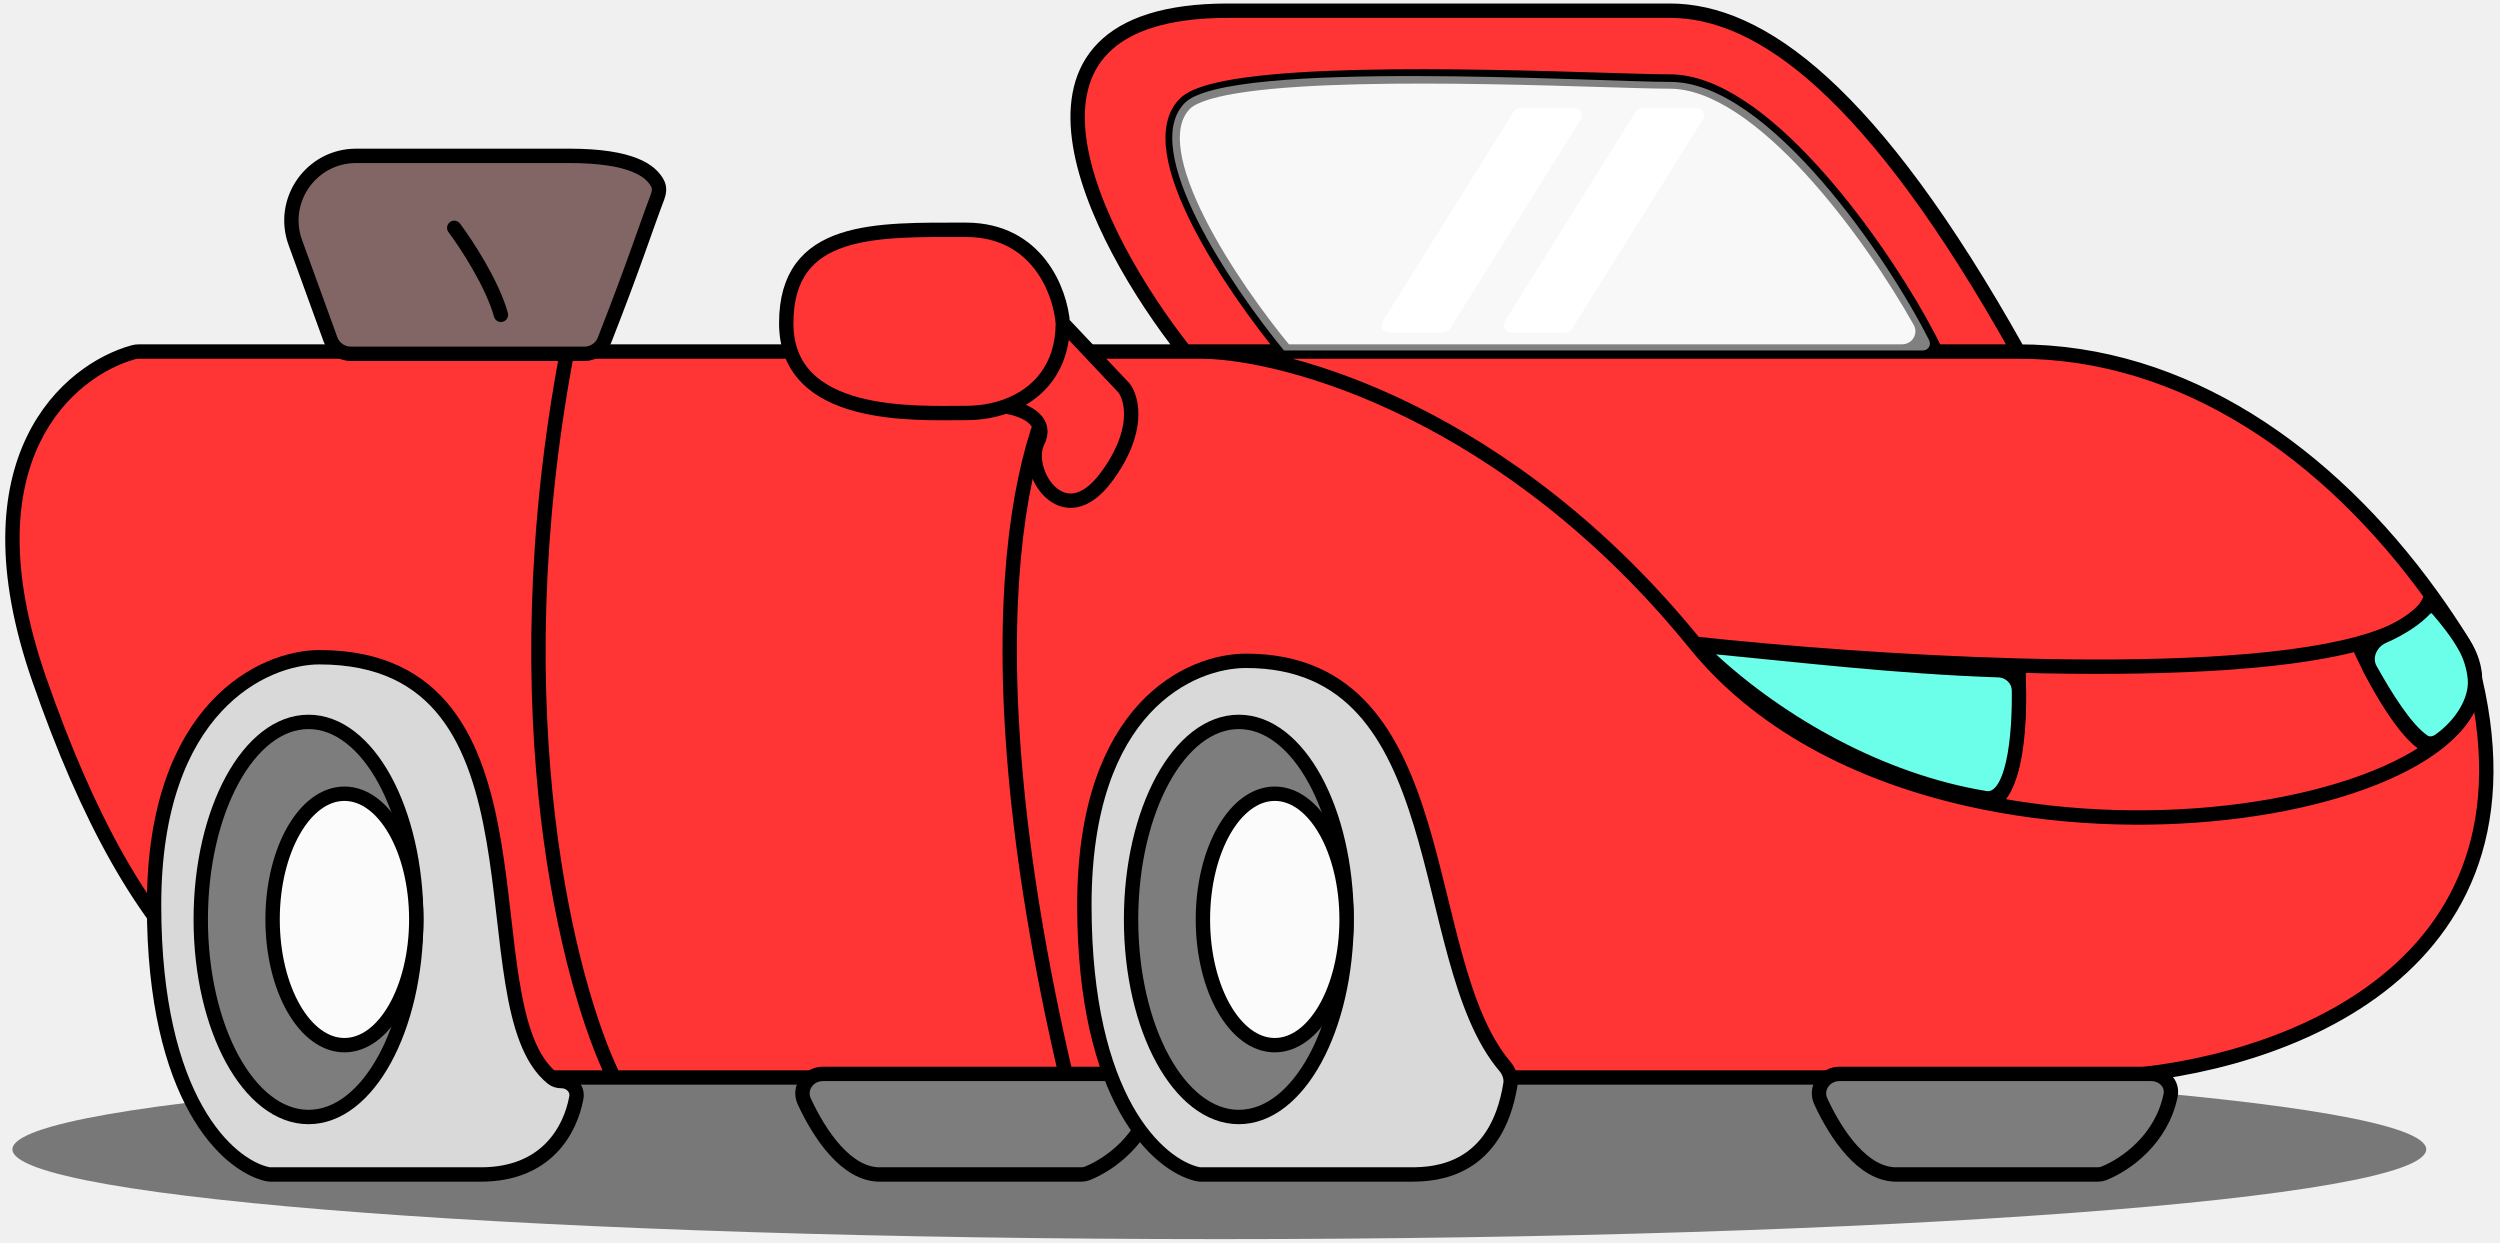
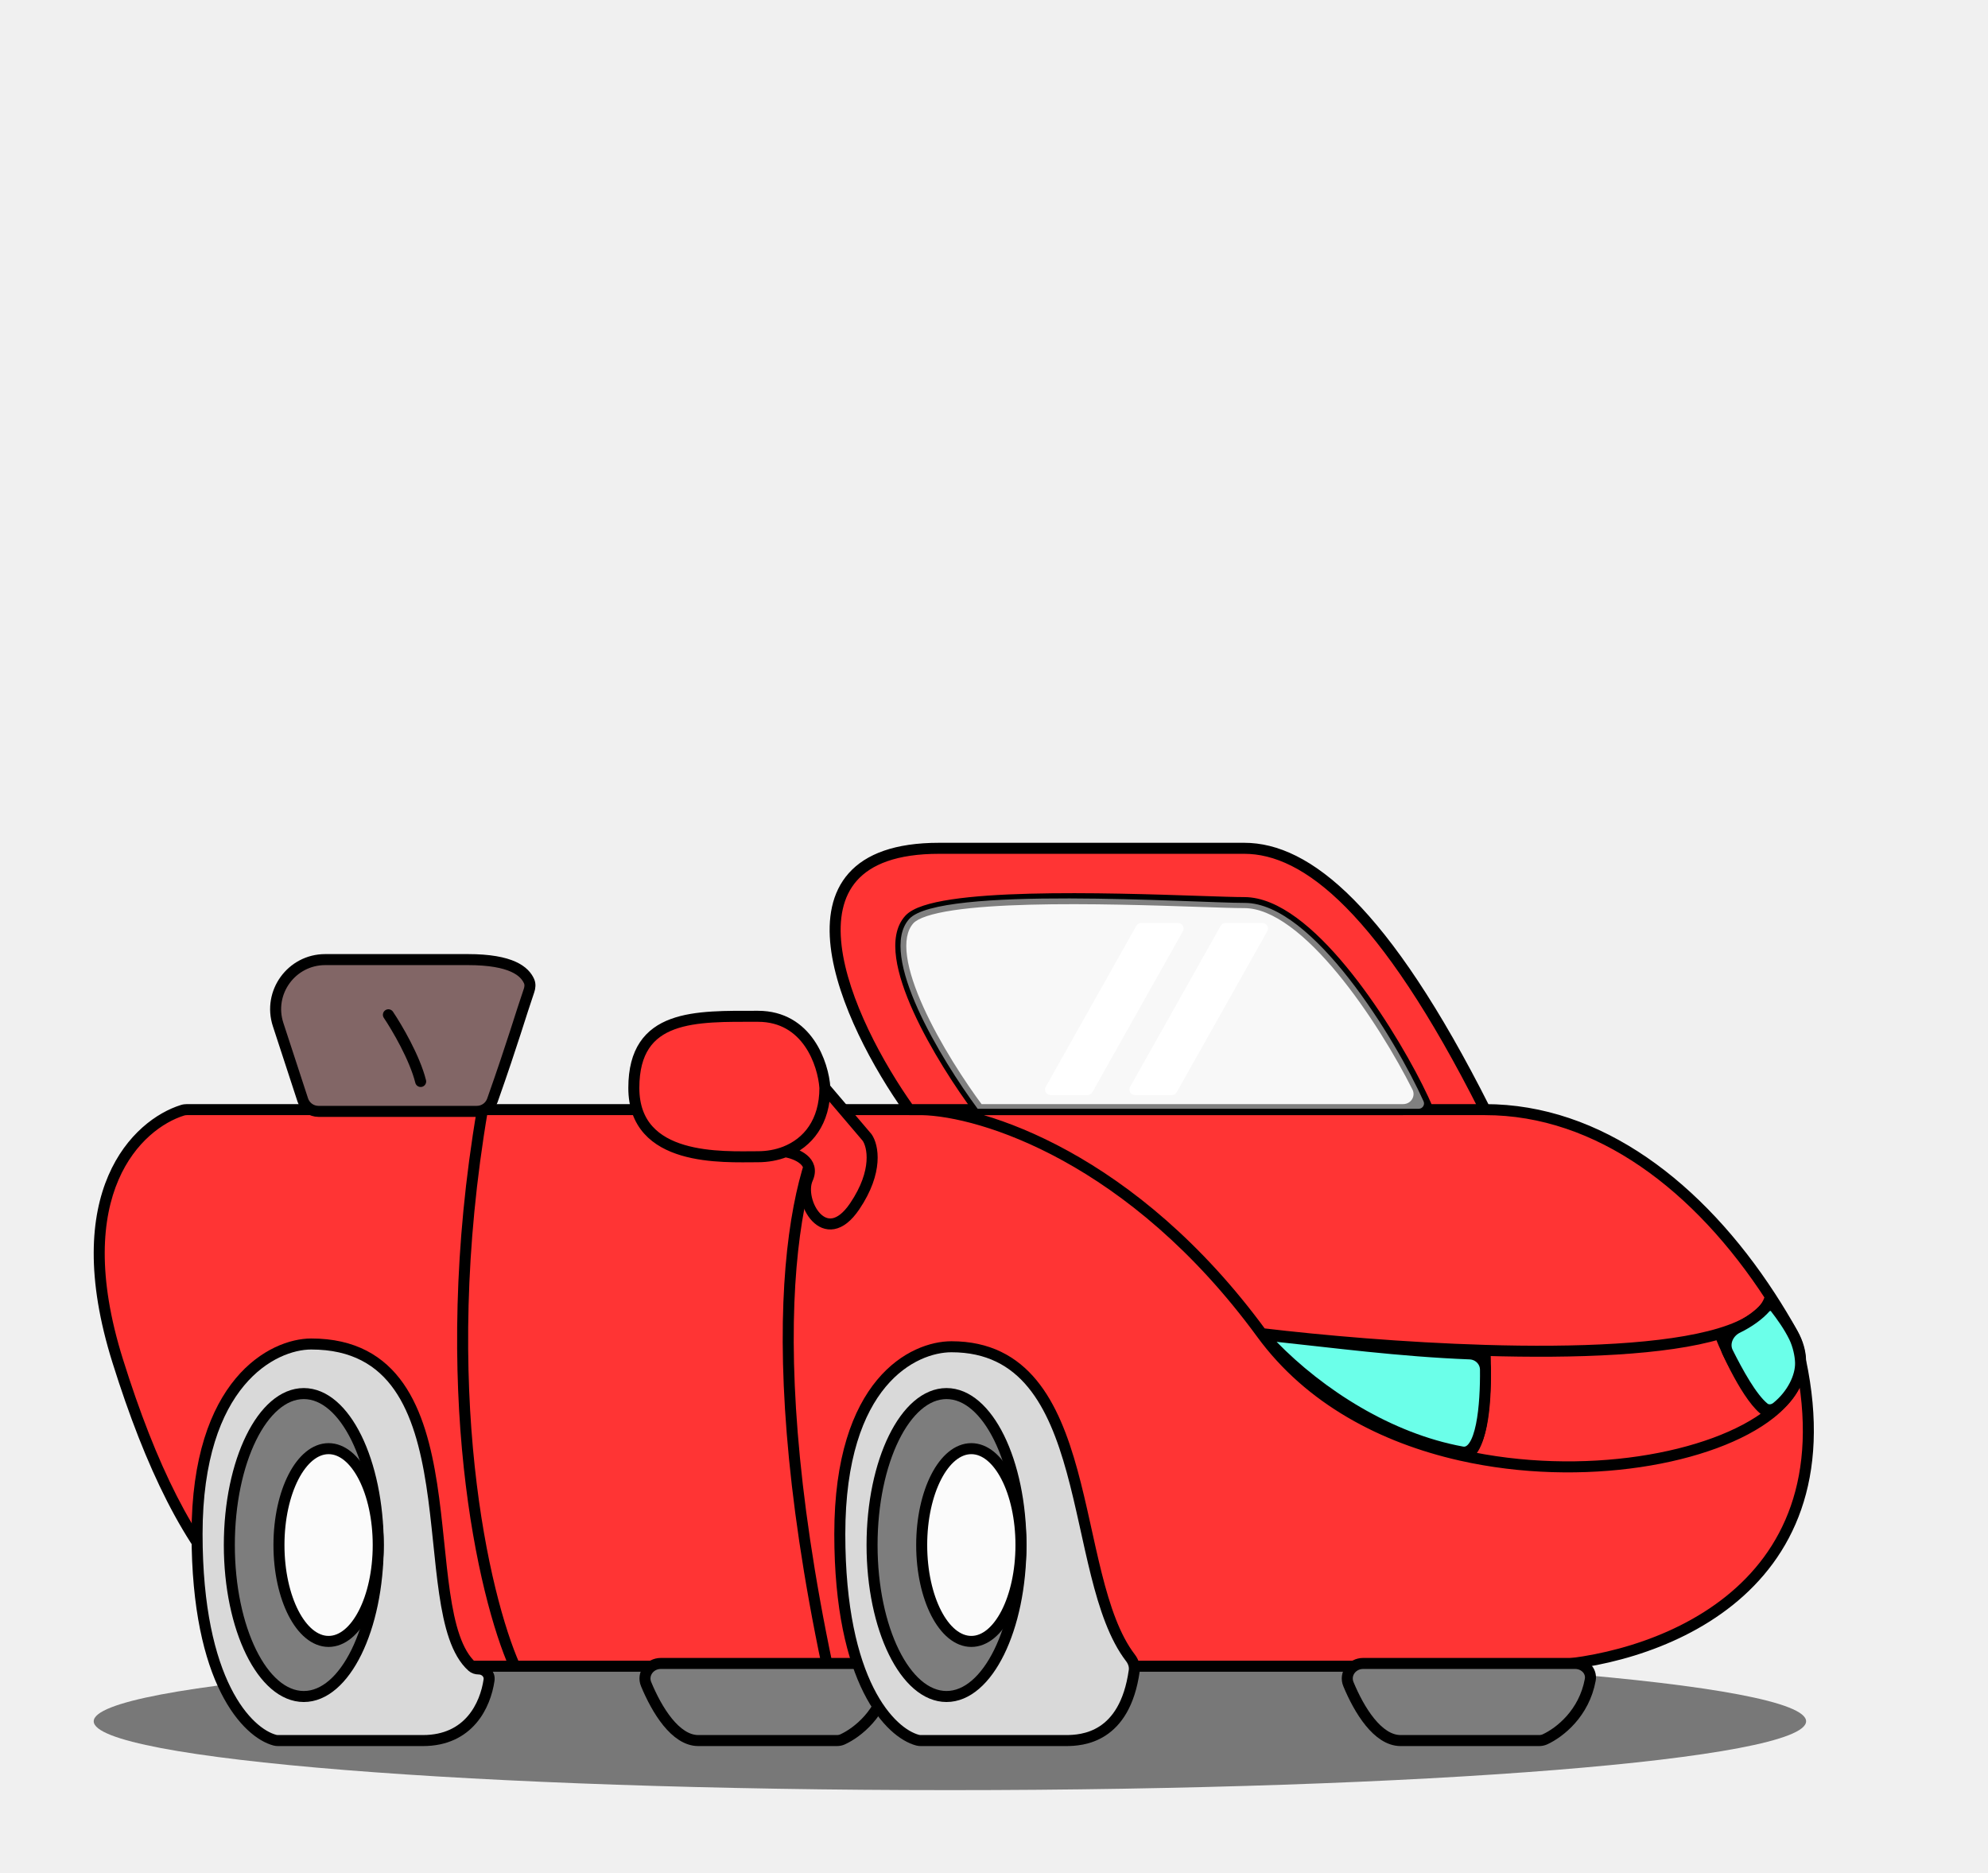
- <svg xmlns="http://www.w3.org/2000/svg" width="348" height="173" viewBox="0 0 348 173" fill="none">
-   <ellipse cx="169.73" cy="159.987" rx="168" ry="12.5" fill="black" fill-opacity="0.5" />
-   <path fill-rule="evenodd" clip-rule="evenodd" d="M18.592 49.027C9.553 51.515 -5.215 63.878 5.445 94.531C18.945 133.35 35.945 149.987 66.945 149.987H85.445H148.445H291.945C313.666 149.371 354.593 137.417 344.527 94.531C344.496 92.936 343.988 91.286 342.945 89.602C341.517 87.295 340.015 85.048 338.445 82.872C324.076 62.955 303.933 48.934 280.945 48.934C260.545 12.456 244.945 1.488 232.445 1.488H170.945C136.145 1.488 152.445 33.119 164.945 48.934H150.445H78.945H19.316C19.07 48.934 18.83 48.962 18.592 49.027ZM178.945 48.934C171.612 40.102 158.545 20.837 164.945 14.428C169.859 9.508 205.287 10.581 223.448 11.13C227.463 11.252 230.635 11.348 232.445 11.348C245.084 11.348 260.521 32.705 267.268 44.75C268.342 46.669 266.92 48.934 264.721 48.934H178.945Z" fill="#FF3434" />
-   <path d="M5.445 94.531L6.39 94.203L5.445 94.531ZM18.592 49.027L18.858 49.991H18.858L18.592 49.027ZM291.945 149.987V150.987C291.955 150.987 291.964 150.987 291.973 150.987L291.945 149.987ZM344.527 94.531L343.527 94.551C343.529 94.621 343.537 94.691 343.554 94.76L344.527 94.531ZM342.945 89.602L343.795 89.075V89.075L342.945 89.602ZM338.445 82.872L337.634 83.457L338.445 82.872ZM280.945 48.934L280.072 49.422C280.249 49.738 280.583 49.934 280.945 49.934V48.934ZM164.945 48.934V49.934C165.328 49.934 165.678 49.715 165.845 49.37C166.012 49.025 165.967 48.615 165.73 48.314L164.945 48.934ZM164.945 14.428L165.653 15.135L164.945 14.428ZM178.945 48.934L178.176 49.573C178.366 49.802 178.648 49.934 178.945 49.934V48.934ZM223.448 11.13L223.478 10.13L223.448 11.13ZM267.268 44.75L266.395 45.239L267.268 44.75ZM235.945 89.602L235.169 90.232L235.945 89.602ZM280.945 92.648L280.972 91.649L280.945 92.648ZM328.225 89.602L327.964 88.636L328.225 89.602ZM339.413 83.123C339.552 82.589 339.231 82.043 338.697 81.904C338.162 81.765 337.616 82.085 337.477 82.62L339.413 83.123ZM345.527 94.511C345.516 93.959 345.06 93.521 344.507 93.531C343.955 93.542 343.516 93.999 343.527 94.551L345.527 94.511ZM151.13 49.663C151.532 49.285 151.552 48.652 151.174 48.249C150.796 47.847 150.163 47.827 149.761 48.205L151.13 49.663ZM147.471 150.215C147.597 150.753 148.135 151.087 148.673 150.961C149.21 150.835 149.544 150.298 149.419 149.76L147.471 150.215ZM84.548 150.429C84.792 150.924 85.391 151.128 85.887 150.885C86.382 150.641 86.586 150.041 86.342 149.546L84.548 150.429ZM79.928 49.12C80.03 48.577 79.674 48.054 79.131 47.951C78.588 47.849 78.065 48.206 77.963 48.748L79.928 49.12ZM164.945 47.934C164.393 47.934 163.945 48.382 163.945 48.934C163.945 49.486 164.393 49.934 164.945 49.934V47.934ZM178.945 49.934C179.497 49.934 179.945 49.486 179.945 48.934C179.945 48.382 179.497 47.934 178.945 47.934V49.934ZM223.478 10.13C222.926 10.113 222.465 10.547 222.448 11.099C222.431 11.652 222.865 12.113 223.417 12.129L223.478 10.13ZM232.445 12.347C232.997 12.347 233.445 11.899 233.445 11.347C233.445 10.795 232.997 10.347 232.445 10.347V12.347ZM280.945 49.934C281.497 49.934 281.945 49.486 281.945 48.934C281.945 48.382 281.497 47.934 280.945 47.934V49.934ZM264.77 47.934C264.218 47.934 263.77 48.382 263.77 48.934C263.77 49.486 264.218 49.934 264.77 49.934V47.934ZM268.156 44.29C267.886 43.808 267.277 43.636 266.795 43.906C266.313 44.175 266.141 44.785 266.411 45.267L268.156 44.29ZM164.945 47.934C164.393 47.934 163.945 48.382 163.945 48.934C163.945 49.487 164.393 49.934 164.945 49.934V47.934ZM178.945 49.934C179.498 49.934 179.945 49.487 179.945 48.934C179.945 48.382 179.498 47.934 178.945 47.934V49.934ZM6.39 94.203C1.12 79.05 2.189 68.583 5.532 61.652C8.883 54.705 14.586 51.167 18.858 49.991L18.327 48.063C13.559 49.375 7.359 53.262 3.731 60.783C0.095 68.319 -0.89 79.359 4.501 94.86L6.39 94.203ZM66.945 148.987C51.646 148.987 39.903 144.891 30.309 136.08C20.676 127.233 13.119 113.553 6.39 94.203L4.501 94.86C11.271 114.329 18.964 128.376 28.956 137.553C38.987 146.765 51.245 150.987 66.945 150.987V148.987ZM85.445 148.987H66.945V150.987H85.445V148.987ZM148.445 148.987H85.445V150.987H148.445V148.987ZM291.945 148.987H148.445V150.987H291.945V148.987ZM343.554 94.76C346.032 105.319 345.356 113.899 342.679 120.842C340.001 127.789 335.29 133.177 329.571 137.299C318.102 145.568 302.66 148.683 291.917 148.988L291.973 150.987C302.951 150.675 318.834 147.506 330.741 138.922C336.711 134.618 341.702 128.938 344.545 121.562C347.39 114.183 348.055 105.186 345.501 94.303L343.554 94.76ZM342.095 90.128C343.059 91.685 343.5 93.162 343.527 94.551L345.527 94.511C345.491 92.709 344.917 90.887 343.795 89.075L342.095 90.128ZM337.634 83.457C339.19 85.614 340.678 87.841 342.095 90.128L343.795 89.075C342.355 86.749 340.84 84.483 339.256 82.287L337.634 83.457ZM280.945 49.934C303.501 49.934 323.377 63.696 337.634 83.457L339.256 82.287C324.775 62.215 304.365 47.934 280.945 47.934V49.934ZM232.445 2.488C238.373 2.488 245.169 5.081 253.059 12.271C260.959 19.471 269.898 31.229 280.072 49.422L281.818 48.446C271.593 30.162 262.531 18.197 254.406 10.793C246.271 3.38 239.017 0.488 232.445 0.488V2.488ZM170.945 2.488H232.445V0.488H170.945V2.488ZM165.73 48.314C159.506 40.439 152.45 28.756 151.199 19.151C150.578 14.382 151.406 10.293 154.28 7.38C157.179 4.443 162.364 2.488 170.945 2.488V0.488C162.126 0.488 156.298 2.488 152.857 5.975C149.391 9.487 148.55 14.295 149.216 19.41C150.54 29.574 157.885 41.614 164.161 49.554L165.73 48.314ZM150.445 49.934H164.945V47.934H150.445V49.934ZM78.945 49.934H150.445V47.934H78.945V49.934ZM19.316 49.934H78.945V47.934H19.316V49.934ZM18.858 49.991C18.996 49.953 19.145 49.934 19.316 49.934V47.934C18.994 47.934 18.663 47.97 18.327 48.063L18.858 49.991ZM164.238 13.722C162.309 15.653 161.953 18.455 162.413 21.434C162.876 24.429 164.191 27.822 165.902 31.222C169.331 38.034 174.481 45.123 178.176 49.573L179.715 48.296C176.077 43.914 171.027 36.954 167.689 30.323C166.017 27.002 164.806 23.825 164.39 21.129C163.971 18.418 164.382 16.408 165.653 15.135L164.238 13.722ZM223.478 10.13C214.402 9.856 200.978 9.449 189.205 9.728C183.321 9.868 177.822 10.179 173.471 10.769C171.297 11.064 169.383 11.432 167.839 11.893C166.33 12.344 165.036 12.923 164.238 13.722L165.653 15.135C166.083 14.704 166.971 14.24 168.411 13.81C169.816 13.39 171.618 13.039 173.74 12.751C177.981 12.176 183.395 11.867 189.253 11.728C200.962 11.45 214.332 11.855 223.418 12.13L223.478 10.13ZM232.445 10.348C230.654 10.348 227.503 10.252 223.478 10.13L223.418 12.13C227.424 12.251 230.615 12.348 232.445 12.348V10.348ZM268.14 44.261C264.739 38.19 259.15 29.771 252.803 22.856C249.629 19.398 246.242 16.289 242.819 14.037C239.407 11.793 235.879 10.348 232.445 10.348V12.348C235.332 12.348 238.473 13.572 241.72 15.708C244.958 17.838 248.221 20.821 251.33 24.208C257.547 30.982 263.05 39.265 266.395 45.239L268.14 44.261ZM264.721 49.934C267.627 49.934 269.616 46.896 268.14 44.261L266.395 45.239C267.069 46.442 266.213 47.934 264.721 47.934V49.934ZM178.945 49.934H264.721V47.934H178.945V49.934ZM167.428 49.934C179.122 50.134 209.348 58.412 235.169 90.232L236.722 88.972C210.542 56.709 179.768 48.145 167.462 47.934L167.428 49.934ZM235.838 90.596C247.904 91.897 264.538 93.207 280.918 93.648L280.972 91.649C264.655 91.21 248.074 89.904 236.052 88.608L235.838 90.596ZM235.169 90.232C245.074 102.439 260.074 109.428 275.745 112.632L276.145 110.673C260.751 107.525 246.239 100.701 236.722 88.972L235.169 90.232ZM279.946 92.697C280.109 96.025 280.06 100.901 279.409 104.82C279.081 106.793 278.615 108.427 278.007 109.494C277.707 110.023 277.405 110.351 277.128 110.531C276.876 110.694 276.613 110.757 276.286 110.702L275.953 112.674C276.786 112.814 277.554 112.638 278.216 112.209C278.854 111.796 279.351 111.177 279.746 110.483C280.53 109.105 281.042 107.191 281.382 105.148C282.066 101.033 282.11 96 281.944 92.6L279.946 92.697ZM276.286 110.702C276.251 110.696 276.214 110.688 276.177 110.679L275.714 112.625C275.793 112.644 275.873 112.66 275.953 112.674L276.286 110.702ZM280.918 93.648C299.277 94.142 317.45 93.549 328.486 90.567L327.964 88.636C317.244 91.533 299.341 92.143 280.972 91.649L280.918 93.648ZM328.486 90.567C331.387 89.783 333.855 88.819 335.719 87.629C337.581 86.439 338.935 84.961 339.413 83.123L337.477 82.62C337.173 83.788 336.269 84.904 334.642 85.943C333.018 86.981 330.766 87.879 327.964 88.636L328.486 90.567ZM275.746 112.632L275.92 112.668L276.319 110.708L276.145 110.672L275.746 112.632ZM275.921 112.668C288.25 115.166 301.044 115.341 312.224 113.846C323.38 112.354 333.039 109.186 339.026 104.908L337.864 103.28C332.253 107.289 322.961 110.392 311.959 111.863C300.983 113.331 288.414 113.159 276.318 110.708L275.921 112.668ZM339.026 104.908C343.057 102.027 345.606 98.504 345.527 94.511L343.527 94.551C343.587 97.586 341.657 100.57 337.864 103.28L339.026 104.908ZM327.31 90.005C328.278 92.2 329.956 95.564 331.857 98.547C332.806 100.038 333.827 101.457 334.857 102.593C335.865 103.704 336.975 104.651 338.123 105.041L338.767 103.147C338.115 102.926 337.286 102.295 336.338 101.249C335.413 100.229 334.46 98.912 333.543 97.472C331.71 94.595 330.078 91.325 329.14 89.198L327.31 90.005ZM149.761 48.205C147.851 49.998 145.833 53.23 144.102 58.005C142.364 62.799 140.893 69.211 140.124 77.432C138.587 93.873 139.854 117.605 147.471 150.215L149.419 149.76C141.837 117.301 140.603 93.792 142.116 77.618C142.872 69.531 144.313 63.29 145.982 58.687C147.657 54.065 149.539 51.157 151.13 49.663L149.761 48.205ZM86.342 149.546C80.282 137.232 70.363 99.705 79.928 49.12L77.963 48.748C68.327 99.71 78.275 137.684 84.548 150.429L86.342 149.546ZM164.945 49.934H167.445V47.934H164.945V49.934ZM178.945 47.934H167.445V49.934H178.945V47.934ZM223.417 12.129C227.424 12.25 230.615 12.347 232.445 12.347V10.347C230.654 10.347 227.502 10.252 223.478 10.13L223.417 12.129ZM280.945 47.934H269.445V49.934H280.945V47.934ZM269.445 47.934H264.77V49.934H269.445V47.934ZM266.411 45.267C267.279 46.817 267.996 48.204 268.54 49.36L270.35 48.508C269.781 47.3 269.041 45.871 268.156 44.29L266.411 45.267ZM164.945 49.934H167.445V47.934H164.945V49.934ZM178.945 47.934H167.445V49.934H178.945V47.934Z" fill="black" />
-   <path d="M343.242 90.206C344.064 91.716 344.496 93.603 344.527 94.898C344.59 97.481 342.797 100.802 339.552 103.09C338.894 103.554 338.035 103.671 337.366 103.224C334.855 101.542 331.979 96.829 329.947 93.188C328.998 91.489 329.943 89.354 331.728 88.578C334.204 87.501 336.279 86.118 337.54 84.77C337.999 84.279 338.819 84.212 339.258 84.72C340.635 86.311 342.156 88.208 343.242 90.206Z" fill="#6BFFE9" />
-   <path d="M278.183 93.293C263.964 92.817 249.871 91.122 238.851 90.081C237.921 89.993 237.412 91.101 238.098 91.734C247.787 100.693 261.731 108.673 276.242 111.081C280.359 111.876 281.119 102.344 281.041 96.128C281.022 94.567 279.744 93.346 278.183 93.293Z" fill="#6BFFE9" />
-   <path d="M343.242 90.206C344.064 91.716 344.496 93.603 344.527 94.898C344.59 97.481 342.797 100.802 339.552 103.09C338.894 103.554 338.035 103.671 337.366 103.224C334.855 101.542 331.979 96.829 329.947 93.188C328.998 91.489 329.943 89.354 331.728 88.578C334.204 87.501 336.279 86.118 337.54 84.77C337.999 84.279 338.819 84.212 339.258 84.72C340.635 86.311 342.156 88.208 343.242 90.206Z" stroke="black" stroke-width="2" stroke-linecap="round" stroke-linejoin="round" />
-   <path d="M278.183 93.293C263.964 92.817 249.871 91.122 238.851 90.081C237.921 89.993 237.412 91.101 238.098 91.734C247.787 100.693 261.731 108.673 276.242 111.081C280.359 111.876 281.119 102.344 281.041 96.128C281.022 94.567 279.744 93.346 278.183 93.293Z" stroke="black" stroke-width="2" stroke-linecap="round" stroke-linejoin="round" />
-   <path d="M76.884 150.077C64.364 140.069 78.453 91.487 44.445 91.487C36.779 91.487 21.445 98.387 21.445 125.987C21.445 153.132 31.763 162.189 37.177 163.431C37.358 163.473 37.533 163.487 37.718 163.487H66.945C76.064 163.487 79.409 157.309 80.229 152.777C80.455 151.525 79.414 150.487 78.142 150.487C77.688 150.487 77.239 150.361 76.884 150.077Z" fill="#D9D9D9" stroke="black" stroke-width="2" stroke-linecap="round" stroke-linejoin="round" />
-   <ellipse cx="42.945" cy="127.987" rx="15" ry="27.5" fill="#7D7D7D" stroke="black" stroke-width="2" stroke-linecap="round" stroke-linejoin="round" />
-   <ellipse cx="47.945" cy="127.987" rx="10" ry="17.5" fill="#FBFBFB" stroke="black" stroke-width="2" stroke-linecap="round" stroke-linejoin="round" />
-   <path d="M122.445 163.487C117.837 163.487 114.113 157.981 111.954 153.312C111.1 151.466 112.527 149.487 114.561 149.487H157.945C159.602 149.487 160.982 150.845 160.649 152.468C159.391 158.613 154.416 162.094 151.419 163.308C151.107 163.435 150.777 163.487 150.44 163.487H122.445Z" fill="#7D7D7D" stroke="black" stroke-width="2" stroke-linecap="round" stroke-linejoin="round" />
-   <path d="M263.945 163.487C259.337 163.487 255.613 157.981 253.454 153.312C252.6 151.466 254.027 149.487 256.061 149.487H299.445C301.102 149.487 302.482 150.845 302.149 152.468C300.891 158.613 295.916 162.094 292.919 163.308C292.607 163.435 292.277 163.487 291.94 163.487H263.945Z" fill="#7D7D7D" stroke="black" stroke-width="2" stroke-linecap="round" stroke-linejoin="round" />
-   <path d="M167.218 163.487H196.445C199.817 163.487 208.303 163.023 210.252 150.919C210.397 150.02 210.062 149.124 209.473 148.429C196.769 133.425 202.92 91.987 173.445 91.987C165.779 91.987 150.945 98.387 150.945 125.987C150.945 153.132 161.263 162.189 166.677 163.431C166.858 163.473 167.033 163.487 167.218 163.487Z" fill="#D9D9D9" stroke="black" stroke-width="2" stroke-linecap="round" stroke-linejoin="round" />
-   <ellipse cx="172.445" cy="127.987" rx="15" ry="27.5" fill="#7D7D7D" stroke="black" stroke-width="2" stroke-linecap="round" stroke-linejoin="round" />
-   <ellipse cx="177.445" cy="127.987" rx="10" ry="17.5" fill="#FBFBFB" stroke="black" stroke-width="2" stroke-linecap="round" stroke-linejoin="round" />
-   <path d="M134.445 31.988C144.445 31.988 147.612 40.654 147.945 44.988L156.445 53.987C157.612 55.487 158.745 60.087 153.945 66.487C147.945 74.487 142.445 65.487 144.445 61.487C146.045 58.287 142.112 56.884 139.945 56.583C138.231 57.189 136.357 57.487 134.445 57.487C127.445 57.487 109.445 58.488 109.445 44.988C109.445 31.488 121.945 31.988 134.445 31.988Z" fill="#FF3434" />
-   <path d="M147.945 44.988C147.612 40.654 144.445 31.988 134.445 31.988C121.945 31.988 109.445 31.488 109.445 44.988C109.445 58.488 127.445 57.487 134.445 57.487C136.357 57.487 138.231 57.189 139.945 56.583M147.945 44.988L156.445 53.987C157.612 55.487 158.745 60.087 153.945 66.487C147.945 74.487 142.445 65.487 144.445 61.487C146.045 58.287 142.112 56.884 139.945 56.583M147.945 44.988C147.945 51.167 144.51 54.968 139.945 56.583" stroke="black" stroke-width="2" stroke-linecap="round" stroke-linejoin="round" />
-   <path d="M164.909 14.34C158.509 20.837 171.39 39.831 178.723 48.784H267.666C268.397 48.784 268.873 48.038 268.546 47.385C262.917 36.151 246.229 11.404 232.537 11.404C222.537 11.404 170.909 8.25 164.909 14.34Z" fill="white" fill-opacity="0.5" />
-   <path d="M227.714 15.522C227.897 15.23 228.217 15.052 228.562 15.052H236.205C236.99 15.052 237.469 15.915 237.053 16.582L218.802 45.815C218.619 46.108 218.298 46.285 217.953 46.285H210.311C209.526 46.285 209.047 45.422 209.463 44.756L227.714 15.522Z" fill="white" />
-   <path d="M210.714 15.522C210.897 15.23 211.217 15.052 211.562 15.052H219.205C219.99 15.052 220.469 15.915 220.053 16.582L201.802 45.815C201.619 46.108 201.298 46.285 200.953 46.285H193.311C192.526 46.285 192.047 45.422 192.463 44.756L210.714 15.522Z" fill="white" />
-   <path d="M41.111 33.765L46.013 47.274C46.444 48.461 47.571 49.251 48.833 49.251H81.356C82.587 49.251 83.695 48.495 84.144 47.349C88.37 36.572 89.811 31.916 91.534 27.397C91.765 26.791 91.834 26.109 91.533 25.535C90.619 23.792 87.983 21.695 79.231 21.695H49.569C43.325 21.695 38.981 27.897 41.111 33.765Z" fill="#826666" />
-   <path d="M63.23 31.715C64.897 33.942 68.531 39.481 69.731 43.823M79.231 21.695C72.459 21.695 59.737 21.695 49.569 21.695C43.325 21.695 38.981 27.897 41.111 33.765L46.013 47.274C46.444 48.461 47.571 49.251 48.833 49.251H81.356C82.587 49.251 83.695 48.495 84.144 47.349C88.37 36.572 89.811 31.916 91.534 27.397C91.765 26.791 91.834 26.109 91.533 25.535C90.619 23.792 87.983 21.695 79.231 21.695Z" stroke="black" stroke-width="2" stroke-linecap="round" stroke-linejoin="round" />
+ <svg xmlns="http://www.w3.org/2000/svg" width="361" height="340" viewBox="0 0 361 340" fill="none">
+   <ellipse cx="172.493" cy="312.517" rx="155.475" ry="12.5" fill="black" fill-opacity="0.5" />
+   <path fill-rule="evenodd" clip-rule="evenodd" d="M33.145 201.578C24.992 204.115 11.785 216.495 21.365 247.061C33.532 285.88 48.854 302.517 76.793 302.517H93.466H150.246H279.576C299.153 301.9 336.038 289.947 326.966 247.061C326.938 245.465 326.481 243.816 325.541 242.131C324.253 239.824 322.9 237.577 321.485 235.401C308.535 215.484 290.381 201.463 269.663 201.463C251.277 164.986 237.217 154.018 225.951 154.018H170.524C139.16 154.018 153.851 185.648 165.116 201.463H152.048H87.608H33.942C33.67 201.463 33.404 201.497 33.145 201.578ZM177.734 201.464C171.125 192.632 159.349 173.366 165.117 166.958C169.545 162.038 201.475 163.11 217.843 163.659C221.462 163.781 224.32 163.877 225.952 163.877C237.371 163.877 251.325 185.342 257.382 197.37C258.348 199.29 256.923 201.464 254.774 201.464H177.734Z" fill="#FF3434" />
+   <path d="M21.365 247.061L22.32 246.761L21.365 247.061ZM33.145 201.578L32.848 200.623H32.848L33.145 201.578ZM279.576 302.517V303.517C279.587 303.517 279.597 303.516 279.608 303.516L279.576 302.517ZM326.966 247.061L325.967 247.078C325.968 247.142 325.975 247.205 325.988 247.267L326.966 247.061ZM325.541 242.131L324.667 242.618V242.618L325.541 242.131ZM321.485 235.401L322.323 234.856L321.485 235.401ZM269.663 201.463L268.77 201.913C268.94 202.251 269.285 202.463 269.663 202.463V201.463ZM165.116 201.463V202.463C165.491 202.463 165.834 202.254 166.005 201.921C166.177 201.589 166.148 201.188 165.931 200.883L165.116 201.463ZM165.117 166.958L164.373 166.289L165.117 166.958ZM177.734 201.464L176.934 202.063C177.123 202.315 177.419 202.464 177.734 202.464V201.464ZM217.843 163.659L217.876 162.66L217.843 163.659ZM257.382 197.37L256.488 197.82L257.382 197.37ZM269.663 245.178L269.692 244.178L269.663 245.178ZM312.274 242.131L311.987 241.173H311.987L312.274 242.131ZM322.459 235.629C322.585 235.091 322.251 234.553 321.713 234.427C321.176 234.301 320.637 234.635 320.511 235.173L322.459 235.629ZM327.966 247.043C327.957 246.491 327.501 246.051 326.949 246.061C326.397 246.07 325.957 246.526 325.967 247.078L327.966 247.043ZM152.77 202.156C153.152 201.757 153.139 201.124 152.741 200.742C152.342 200.359 151.709 200.372 151.327 200.771L152.77 202.156ZM149.267 302.723C149.381 303.263 149.911 303.609 150.452 303.495C150.992 303.381 151.338 302.851 151.224 302.311L149.267 302.723ZM92.552 302.922C92.776 303.427 93.367 303.655 93.872 303.431C94.376 303.207 94.604 302.616 94.38 302.111L92.552 302.922ZM88.594 201.631C88.687 201.087 88.32 200.57 87.776 200.478C87.232 200.385 86.715 200.751 86.622 201.295L88.594 201.631ZM165.116 200.463C164.564 200.463 164.116 200.911 164.116 201.463C164.116 202.016 164.564 202.463 165.116 202.463V200.463ZM177.734 202.463C178.286 202.463 178.734 202.016 178.734 201.463C178.734 200.911 178.286 200.463 177.734 200.463V202.463ZM217.876 162.66C217.324 162.641 216.861 163.073 216.843 163.625C216.824 164.177 217.257 164.64 217.809 164.658L217.876 162.66ZM225.951 164.876C226.504 164.876 226.951 164.429 226.951 163.876C226.951 163.324 226.504 162.876 225.951 162.876V164.876ZM269.663 202.463C270.215 202.463 270.663 202.016 270.663 201.463C270.663 200.911 270.215 200.463 269.663 200.463V202.463ZM254.828 200.463C254.275 200.463 253.828 200.911 253.828 201.463C253.828 202.016 254.275 202.463 254.828 202.463V200.463ZM258.287 196.945C258.038 196.451 257.437 196.252 256.944 196.501C256.451 196.749 256.252 197.35 256.5 197.843L258.287 196.945ZM165.117 200.464C164.564 200.464 164.117 200.911 164.117 201.464C164.117 202.016 164.564 202.464 165.117 202.464V200.464ZM177.734 202.464C178.287 202.464 178.734 202.016 178.734 201.464C178.734 200.911 178.287 200.464 177.734 200.464V202.464ZM22.32 246.761C17.579 231.637 18.521 221.158 21.523 214.205C24.529 207.244 29.639 203.716 33.442 202.533L32.848 200.623C28.498 201.976 22.928 205.906 19.687 213.412C16.443 220.924 15.571 231.918 20.411 247.36L22.32 246.761ZM76.793 301.517C63.054 301.517 52.509 297.44 43.878 288.645C35.201 279.804 28.387 266.121 22.32 246.761L20.411 247.36C26.51 266.819 33.441 280.865 42.451 290.046C51.508 299.275 62.593 303.517 76.793 303.517V301.517ZM93.466 301.517H76.793V303.517H93.466V301.517ZM150.246 301.517H93.466V303.517H150.246V301.517ZM279.576 301.517H150.246V303.517H279.576V301.517ZM325.988 247.267C328.225 257.843 327.616 266.443 325.197 273.403C322.779 280.363 318.531 285.747 313.39 289.859C303.078 298.107 289.198 301.213 279.545 301.517L279.608 303.516C289.532 303.204 303.882 300.025 314.639 291.421C320.033 287.107 324.528 281.423 327.086 274.06C329.644 266.698 330.244 257.721 327.945 246.854L325.988 247.267ZM324.667 242.618C325.538 244.178 325.942 245.668 325.967 247.078L327.966 247.043C327.935 245.262 327.424 243.453 326.414 241.644L324.667 242.618ZM320.647 235.946C322.049 238.103 323.391 240.331 324.667 242.618L326.414 241.644C325.116 239.318 323.751 237.052 322.323 234.856L320.647 235.946ZM269.663 202.463C289.9 202.463 307.787 216.169 320.647 235.946L322.323 234.856C309.283 214.8 290.861 200.463 269.663 200.463V202.463ZM225.951 155.018C231.226 155.018 237.317 157.576 244.426 164.764C251.542 171.96 259.598 183.716 268.77 201.913L270.556 201.013C261.342 182.733 253.175 170.766 245.848 163.358C238.515 155.943 231.943 153.018 225.951 153.018V155.018ZM170.524 155.018H225.951V153.018H170.524V155.018ZM165.931 200.883C160.325 193.014 153.958 181.322 152.827 171.693C152.264 166.896 153.019 162.785 155.61 159.872C158.201 156.959 162.828 155.018 170.524 155.018V153.018C162.538 153.018 157.24 155.03 154.116 158.542C150.993 162.054 150.244 166.839 150.841 171.926C152.031 182.067 158.642 194.097 164.302 202.044L165.931 200.883ZM152.048 202.463H165.116V200.463H152.048V202.463ZM87.608 202.463H152.048V200.463H87.608V202.463ZM33.942 202.463H87.608V200.463H33.942V202.463ZM33.442 202.533C33.59 202.486 33.753 202.463 33.942 202.463V200.463C33.587 200.463 33.219 200.507 32.848 200.623L33.442 202.533ZM164.373 166.289C162.637 168.217 162.323 170.993 162.735 173.949C163.15 176.93 164.331 180.315 165.873 183.715C168.962 190.523 173.602 197.611 176.934 202.063L178.535 200.865C175.257 196.485 170.705 189.523 167.695 182.889C166.188 179.567 165.093 176.382 164.716 173.673C164.335 170.938 164.712 168.902 165.86 167.627L164.373 166.289ZM217.876 162.66C209.698 162.385 197.593 161.979 186.976 162.258C181.67 162.397 176.705 162.709 172.773 163.301C170.808 163.596 169.072 163.966 167.668 164.432C166.294 164.887 165.106 165.475 164.373 166.289L165.86 167.627C166.235 167.21 167.013 166.756 168.297 166.33C169.551 165.915 171.163 165.565 173.071 165.278C176.882 164.705 181.752 164.396 187.029 164.257C197.576 163.98 209.62 164.384 217.809 164.659L217.876 162.66ZM225.952 162.877C224.341 162.877 221.505 162.782 217.876 162.66L217.809 164.659C221.418 164.78 224.298 164.877 225.952 164.877V162.877ZM258.275 196.921C255.223 190.859 250.182 182.418 244.449 175.476C241.583 172.006 238.519 168.879 235.419 166.612C232.332 164.354 229.111 162.877 225.952 162.877V164.877C228.503 164.877 231.308 166.083 234.238 168.226C237.155 170.359 240.1 173.35 242.907 176.75C248.52 183.547 253.484 191.853 256.488 197.82L258.275 196.921ZM254.774 202.464C257.617 202.464 259.598 199.549 258.275 196.921L256.488 197.82C257.098 199.03 256.228 200.464 254.774 200.464V202.464ZM177.734 202.464H254.774V200.464H177.734V202.464ZM167.351 202.463C177.819 202.662 205.029 210.903 228.299 242.721L229.913 241.541C206.317 209.277 178.55 200.675 167.389 200.464L167.351 202.463ZM228.987 243.124C239.866 244.426 254.864 245.736 269.633 246.177L269.692 244.178C254.993 243.739 240.055 242.434 229.225 241.138L228.987 243.124ZM228.299 242.721C237.233 254.938 250.776 261.944 264.935 265.157L265.378 263.206C251.539 260.067 238.483 253.26 229.913 241.541L228.299 242.721ZM268.664 245.222C268.81 248.553 268.767 253.437 268.178 257.365C267.882 259.344 267.46 260.987 266.909 262.062C266.634 262.597 266.364 262.919 266.129 263.087C265.925 263.234 265.736 263.279 265.497 263.234L265.13 265.2C265.936 265.351 266.676 265.158 267.296 264.711C267.886 264.287 268.336 263.661 268.688 262.974C269.391 261.604 269.851 259.7 270.156 257.661C270.771 253.556 270.811 248.53 270.662 245.134L268.664 245.222ZM265.497 263.234C265.47 263.229 265.442 263.223 265.412 263.215L264.901 265.148C264.977 265.169 265.053 265.186 265.13 265.2L265.497 263.234ZM269.633 246.177C286.178 246.671 302.585 246.08 312.561 243.089L311.987 241.173C302.356 244.061 286.249 244.672 269.692 244.178L269.633 246.177ZM312.561 243.089C315.187 242.302 317.427 241.332 319.121 240.131C320.82 238.927 322.033 237.443 322.459 235.629L320.511 235.173C320.232 236.364 319.41 237.475 317.965 238.499C316.515 239.527 314.502 240.419 311.987 241.173L312.561 243.089ZM264.936 265.157L265.093 265.193L265.534 263.242L265.377 263.206L264.936 265.157ZM265.094 265.193C276.229 267.696 287.783 267.871 297.881 266.373C307.955 264.879 316.688 261.702 322.106 257.407L320.864 255.84C315.828 259.832 307.483 262.927 297.587 264.395C287.716 265.859 276.411 265.687 265.533 263.241L265.094 265.193ZM322.106 257.407C325.764 254.507 328.036 250.987 327.966 247.043L325.967 247.078C326.021 250.161 324.257 253.15 320.864 255.84L322.106 257.407ZM311.345 242.501C312.216 244.693 313.728 248.055 315.44 251.037C316.295 252.527 317.215 253.946 318.144 255.083C319.048 256.189 320.062 257.155 321.132 257.559L321.838 255.687C321.286 255.479 320.552 254.869 319.693 253.818C318.86 252.798 318.001 251.481 317.174 250.041C315.522 247.163 314.05 243.891 313.203 241.762L311.345 242.501ZM151.327 200.771C149.602 202.568 147.785 205.799 146.228 210.565C144.664 215.351 143.34 221.756 142.647 229.97C141.263 246.399 142.403 270.119 149.267 302.723L151.224 302.311C144.389 269.846 143.276 246.326 144.64 230.138C145.322 222.044 146.623 215.796 148.129 211.186C149.642 206.555 151.34 203.645 152.77 202.156L151.327 200.771ZM94.38 302.111C88.912 289.784 79.97 252.236 88.594 201.631L86.622 201.295C77.941 252.237 86.905 290.191 92.552 302.922L94.38 302.111ZM165.116 202.463H167.37V200.463H165.116V202.463ZM177.734 200.463H167.37V202.463H177.734V200.463ZM217.809 164.658C221.418 164.78 224.298 164.876 225.951 164.876V162.876C224.341 162.876 221.505 162.781 217.876 162.66L217.809 164.658ZM269.663 200.463H259.298V202.463H269.663V200.463ZM259.298 200.463H254.828V202.463H259.298V200.463ZM256.5 197.843C257.263 199.36 257.896 200.718 258.377 201.854L260.219 201.073C259.716 199.888 259.065 198.491 258.287 196.945L256.5 197.843ZM165.117 202.464H167.37V200.464H165.117V202.464ZM177.734 200.464H167.37V202.464H177.734V200.464Z" fill="black" />
+   <path d="M325.808 242.735C326.549 244.246 326.938 246.132 326.966 247.427C327.022 249.959 325.47 253.2 322.654 255.482C321.969 256.038 321.015 256.165 320.329 255.611C318.077 253.792 315.533 249.122 313.746 245.559C312.911 243.894 313.824 241.89 315.497 241.075C317.619 240.042 319.409 238.733 320.543 237.446C321.014 236.911 321.905 236.845 322.341 237.408C323.549 238.966 324.861 240.804 325.808 242.735Z" fill="#6BFFE9" />
+   <path d="M266.891 245.812C254.213 245.323 241.666 243.655 231.821 242.62C230.914 242.525 230.385 243.586 231.022 244.24C239.756 253.208 252.334 261.2 265.424 263.61C269.132 264.405 269.818 254.884 269.749 248.668C269.732 247.102 268.455 245.872 266.891 245.812Z" fill="#6BFFE9" />
+   <path d="M325.808 242.735C326.549 244.246 326.938 246.132 326.966 247.427C327.022 249.959 325.47 253.2 322.654 255.482C321.969 256.038 321.015 256.165 320.329 255.611C318.077 253.792 315.533 249.122 313.746 245.559C312.911 243.894 313.824 241.89 315.497 241.075C317.619 240.042 319.409 238.733 320.543 237.446C321.014 236.911 321.905 236.845 322.341 237.408C323.549 238.966 324.861 240.804 325.808 242.735Z" stroke="black" stroke-width="2" stroke-linecap="round" stroke-linejoin="round" />
+   <path d="M266.891 245.812C254.213 245.323 241.666 243.655 231.821 242.62C230.914 242.525 230.385 243.586 231.022 244.24C239.756 253.208 252.334 261.2 265.424 263.61C269.132 264.405 269.818 254.884 269.749 248.668C269.732 247.102 268.455 245.872 266.891 245.812Z" stroke="black" stroke-width="2" stroke-linecap="round" stroke-linejoin="round" />
+   <path d="M85.741 302.597C74.475 292.569 87.155 244.017 56.515 244.017C49.605 244.017 35.786 250.917 35.786 278.517C35.786 305.56 45.016 314.65 49.91 315.946C50.108 315.999 50.305 316.017 50.51 316.017H76.793C85.174 316.017 88.143 309.592 88.806 305.04C88.968 303.929 88.05 303.017 86.927 303.017C86.492 303.017 86.066 302.886 85.741 302.597Z" fill="#D9D9D9" stroke="black" stroke-width="2" stroke-linecap="round" stroke-linejoin="round" />
+   <ellipse cx="55.163" cy="280.517" rx="13.519" ry="27.5" fill="#7D7D7D" stroke="black" stroke-width="2" stroke-linecap="round" stroke-linejoin="round" />
+   <ellipse cx="59.669" cy="280.517" rx="9.013" ry="17.5" fill="#FBFBFB" stroke="black" stroke-width="2" stroke-linecap="round" stroke-linejoin="round" />
+   <path d="M126.813 316.017C122.64 316.017 119.272 310.459 117.331 305.776C116.566 303.931 117.993 302.017 119.99 302.017H158.512C160.169 302.017 161.545 303.372 161.244 305.001C160.121 311.078 155.723 314.548 153.014 315.797C152.677 315.953 152.31 316.017 151.939 316.017H126.813Z" fill="#7D7D7D" stroke="black" stroke-width="2" stroke-linecap="round" stroke-linejoin="round" />
+   <path d="M254.341 316.017C250.169 316.017 246.801 310.459 244.859 305.776C244.094 303.931 245.521 302.017 247.519 302.017H286.04C287.697 302.017 289.074 303.372 288.772 305.001C287.65 311.078 283.251 314.548 280.543 315.797C280.205 315.953 279.838 316.017 279.467 316.017H254.341Z" fill="#7D7D7D" stroke="black" stroke-width="2" stroke-linecap="round" stroke-linejoin="round" />
+   <path d="M167.223 316.017H193.506C196.555 316.017 204.24 315.55 205.966 303.336C206.084 302.499 205.795 301.671 205.28 301.001C193.788 286.031 199.367 244.517 172.777 244.517C165.868 244.517 152.499 250.917 152.499 278.517C152.499 305.56 161.729 314.65 166.623 315.946C166.821 315.999 167.018 316.017 167.223 316.017Z" fill="#D9D9D9" stroke="black" stroke-width="2" stroke-linecap="round" stroke-linejoin="round" />
+   <ellipse cx="171.876" cy="280.517" rx="13.519" ry="27.5" fill="#7D7D7D" stroke="black" stroke-width="2" stroke-linecap="round" stroke-linejoin="round" />
+   <ellipse cx="176.383" cy="280.517" rx="9.013" ry="17.5" fill="#FBFBFB" stroke="black" stroke-width="2" stroke-linecap="round" stroke-linejoin="round" />
+   <path d="M137.628 184.517C146.641 184.517 149.495 193.184 149.795 197.517L157.456 206.517C158.507 208.017 159.529 212.617 155.203 219.017C149.795 227.017 144.838 218.017 146.641 214.017C148.083 210.817 144.538 209.413 142.585 209.112C141.04 209.718 139.351 210.017 137.628 210.017C131.319 210.017 115.097 211.017 115.097 197.517C115.097 184.017 126.362 184.517 137.628 184.517Z" fill="#FF3434" />
+   <path d="M149.795 197.517C149.495 193.184 146.641 184.517 137.628 184.517C126.362 184.517 115.097 184.017 115.097 197.517C115.097 211.017 131.319 210.017 137.628 210.017C139.351 210.017 141.04 209.718 142.585 209.112M149.795 197.517L157.456 206.517C158.507 208.017 159.529 212.617 155.203 219.017C149.795 227.017 144.838 218.017 146.641 214.017C148.083 210.817 144.538 209.413 142.585 209.112M149.795 197.517C149.795 203.696 146.699 207.497 142.585 209.112" stroke="black" stroke-width="2" stroke-linecap="round" stroke-linejoin="round" />
+   <path d="M165.084 166.87C159.316 173.366 170.925 192.36 177.534 201.313H257.604C258.318 201.313 258.796 200.597 258.502 199.946C253.444 188.727 238.387 163.933 226.034 163.933C217.022 163.933 170.491 160.779 165.084 166.87Z" fill="white" fill-opacity="0.5" />
+   <path d="M221.666 168.091C221.843 167.776 222.176 167.581 222.537 167.581H229.255C230.02 167.581 230.502 168.405 230.126 169.071L213.677 198.305C213.5 198.619 213.167 198.814 212.806 198.814H206.088C205.323 198.814 204.841 197.991 205.217 197.324L221.666 168.091Z" fill="white" />
+   <path d="M206.344 168.091C206.522 167.776 206.855 167.581 207.216 167.581H213.934C214.699 167.581 215.18 168.405 214.805 169.071L198.356 198.305C198.179 198.619 197.846 198.814 197.484 198.814H190.767C190.002 198.814 189.52 197.991 189.895 197.324L206.344 168.091Z" fill="white" />
+   <path d="M50.504 186.022L54.982 199.713C55.385 200.946 56.536 201.781 57.833 201.781H86.588C87.856 201.781 88.989 200.979 89.411 199.783C93.216 189.01 94.505 184.377 96.066 179.845C96.257 179.289 96.313 178.679 96.073 178.142C95.283 176.385 92.956 174.225 84.949 174.225H59.056C52.934 174.225 48.601 180.204 50.504 186.022Z" fill="#826666" />
+   <path d="M70.529 184.245C72.031 186.472 75.306 192.011 76.387 196.353M84.949 174.225C79.031 174.225 68.071 174.225 59.056 174.225C52.934 174.225 48.601 180.204 50.504 186.022L54.982 199.713C55.385 200.946 56.536 201.781 57.833 201.781H86.588C87.856 201.781 88.989 200.979 89.411 199.783C93.216 189.01 94.505 184.377 96.066 179.845C96.257 179.289 96.313 178.679 96.073 178.142C95.283 176.385 92.956 174.225 84.949 174.225Z" stroke="black" stroke-width="2" stroke-linecap="round" stroke-linejoin="round" />
</svg>
